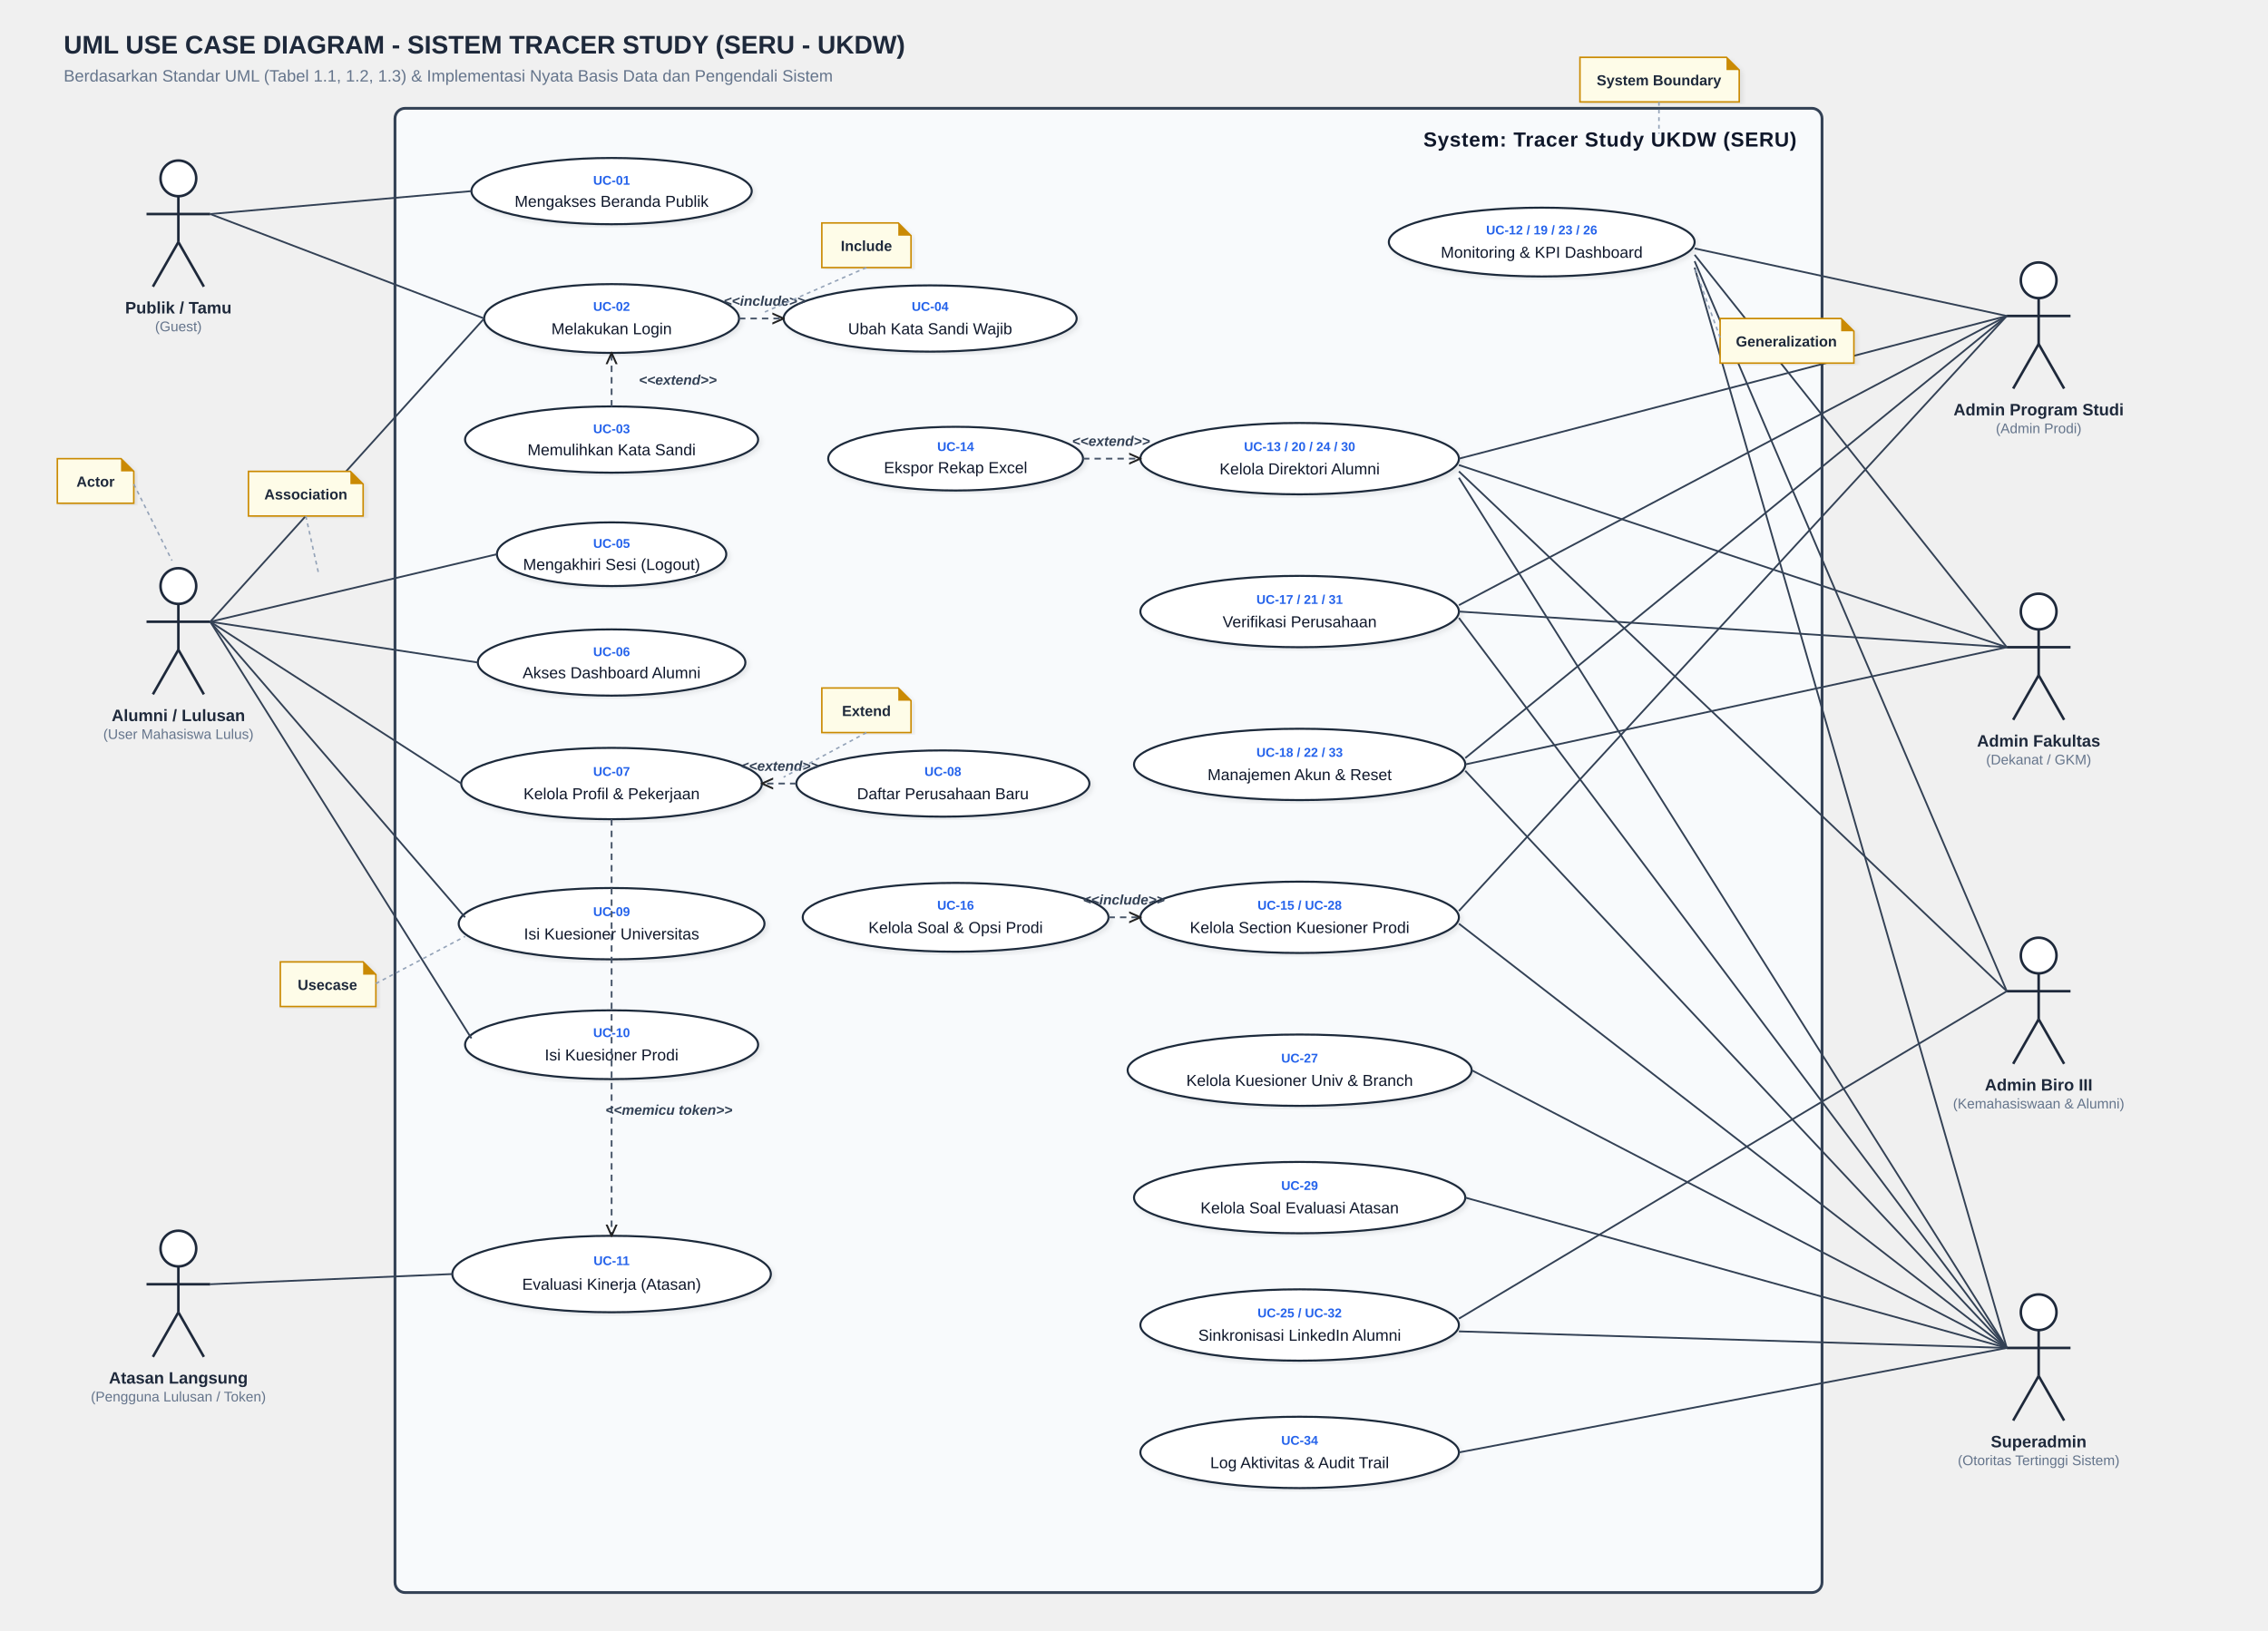
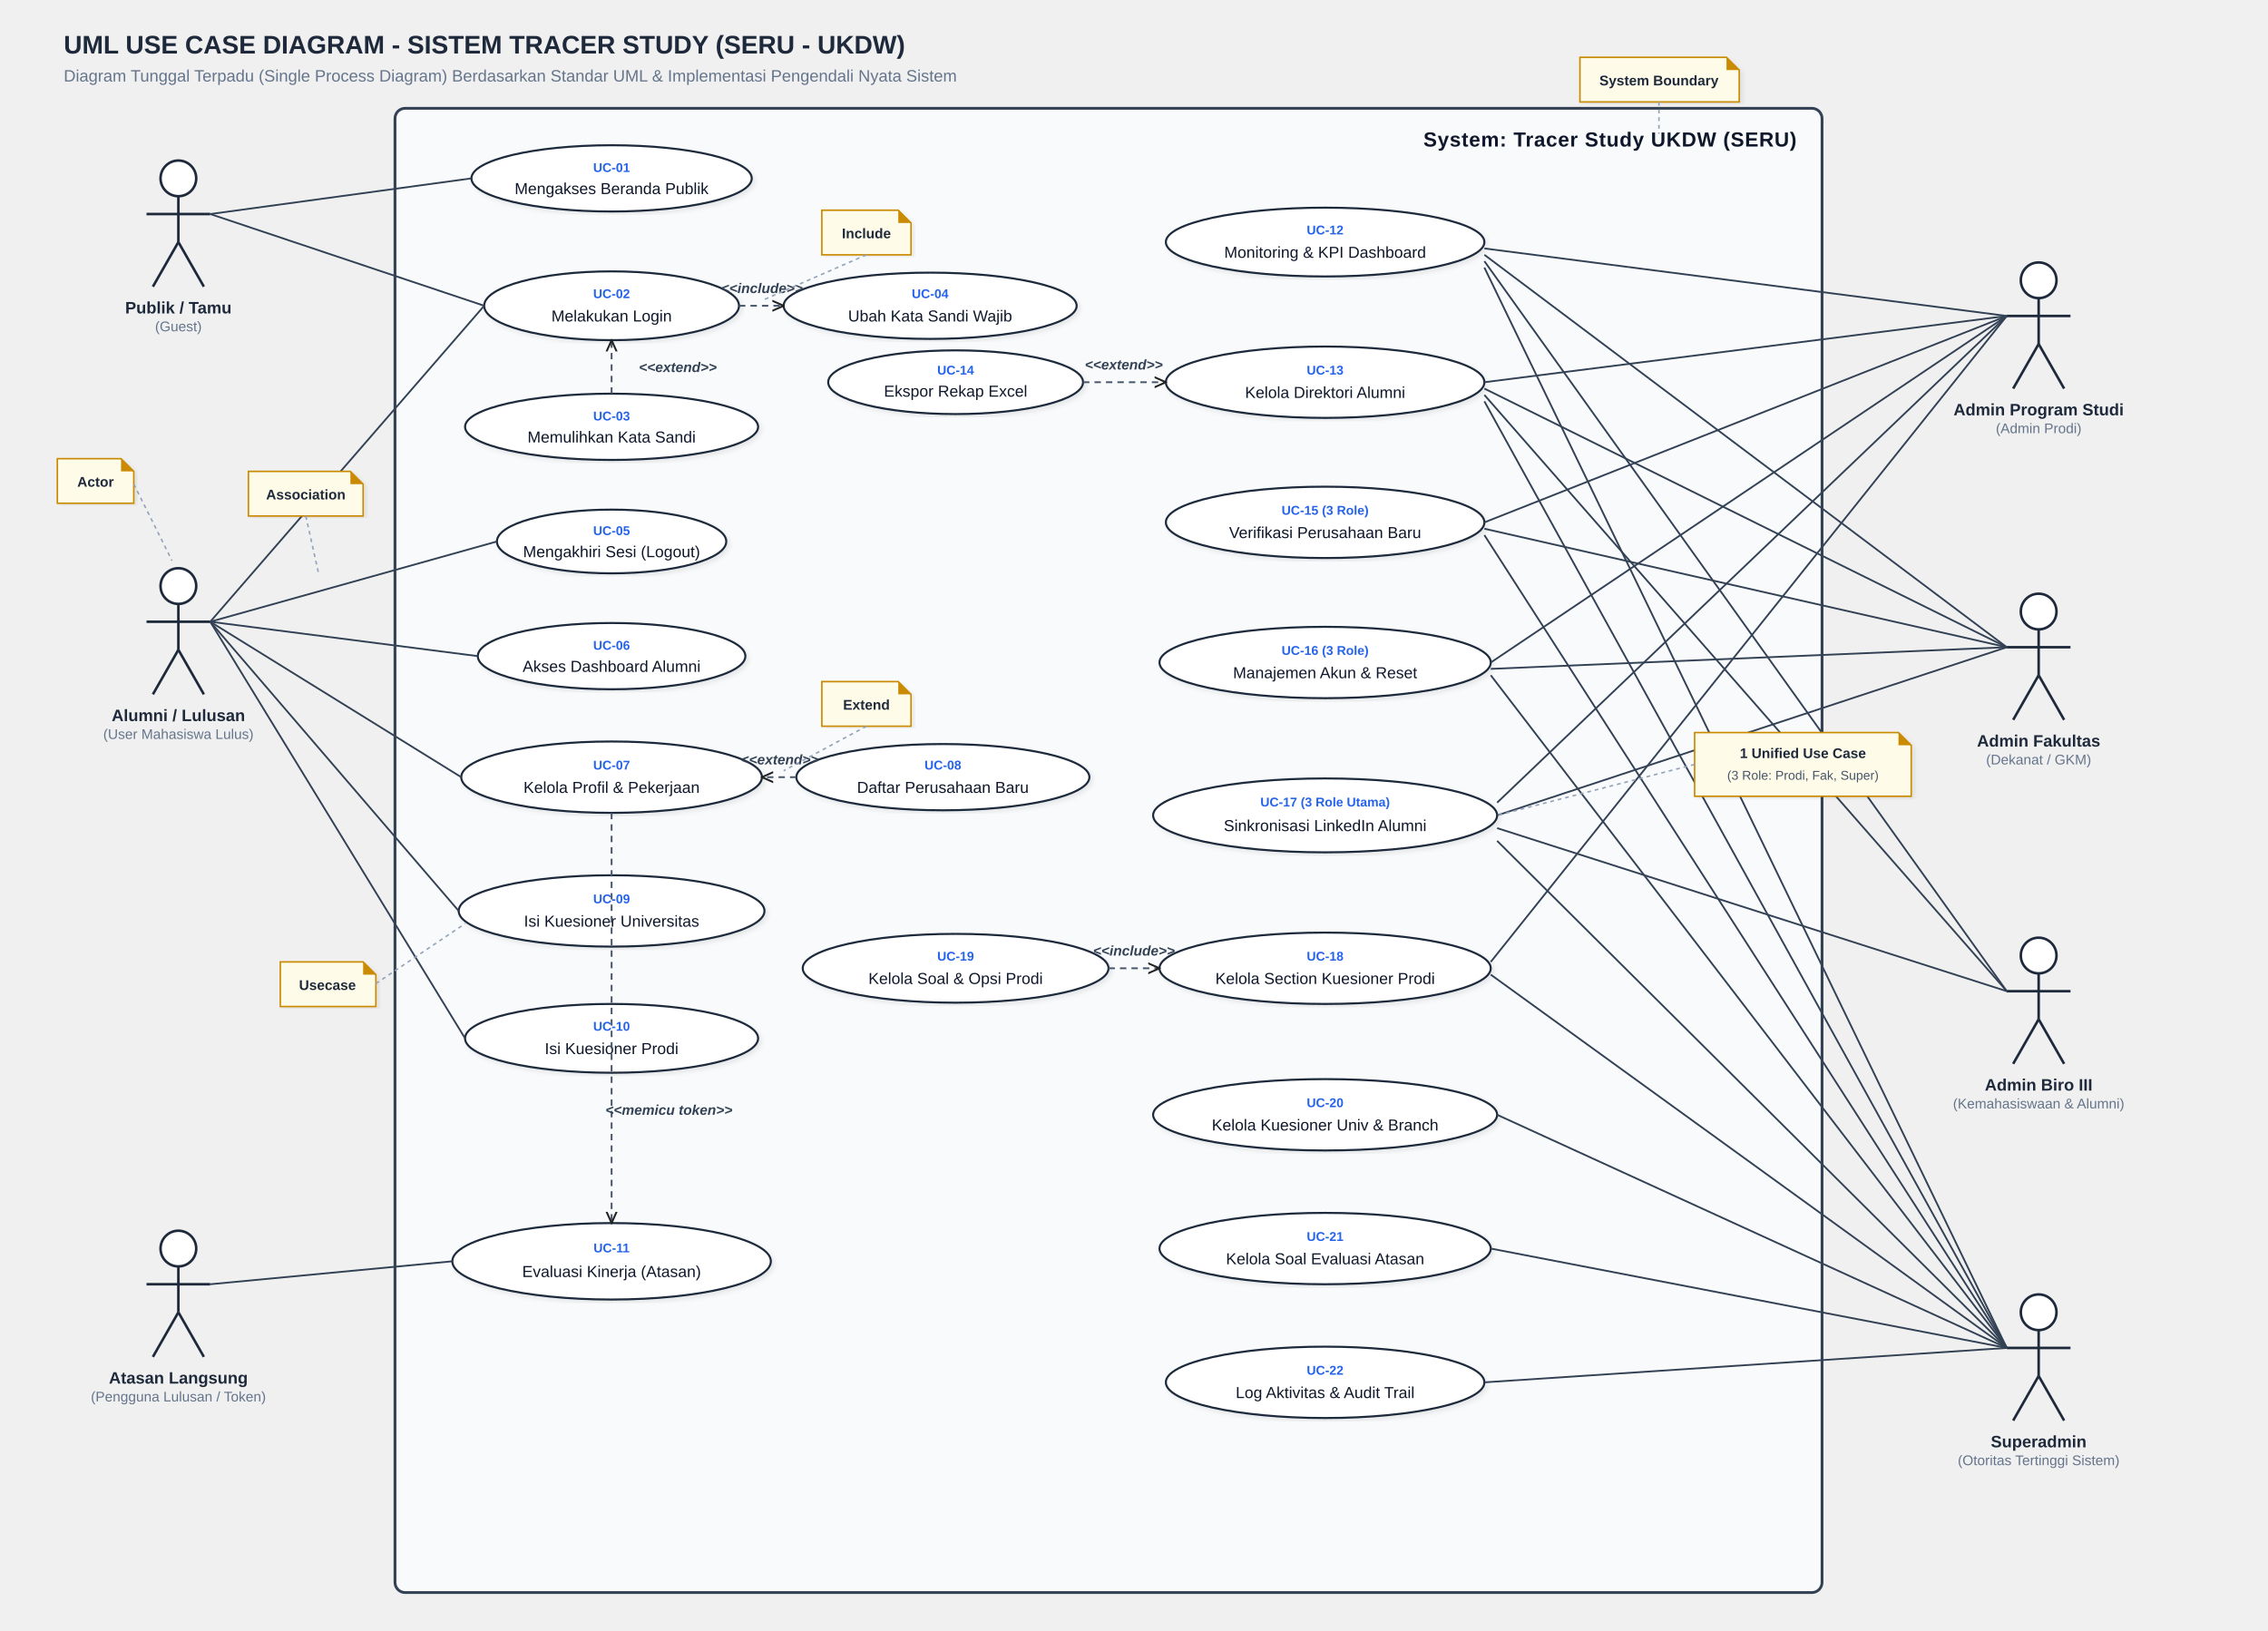
<svg xmlns="http://www.w3.org/2000/svg" viewBox="0 0 1780 1280" width="1780" height="1280" style="background-color: #ffffff; font-family: 'Segoe UI', Arial, sans-serif;">
  <defs>
    <marker id="arrow" viewBox="0 0 10 10" refX="9" refY="5" markerWidth="7" markerHeight="7" orient="auto-start-reverse">
      <path d="M 0 1 L 9 5 L 0 9" fill="none" stroke="#222222" stroke-width="1.5" stroke-linecap="round" />
    </marker>
    <marker id="hollow-triangle" viewBox="0 0 12 12" refX="11" refY="6" markerWidth="10" markerHeight="10" orient="auto-start-reverse">
      <polygon points="1,1 11,6 1,11" fill="#ffffff" stroke="#222222" stroke-width="1.5" />
    </marker>
    <filter id="shadow" x="-5%" y="-5%" width="110%" height="110%">
      <feDropShadow dx="2" dy="2" stdDeviation="2" flood-opacity="0.08" />
    </filter>
  </defs>
  <style>
    .title { font-size: 20px; font-weight: bold; fill: #1e293b; }
    .subtitle { font-size: 13px; fill: #64748b; }
    .boundary-title { font-size: 16px; font-weight: bold; fill: #0f172a; letter-spacing: 0.5px; }
    .actor-name { font-size: 13px; font-weight: 600; fill: #1e293b; text-anchor: middle; }
    .actor-sub { font-size: 11px; fill: #64748b; text-anchor: middle; }
    .usecase-text { font-size: 12.5px; font-weight: 500; fill: #0f172a; text-anchor: middle; dominant-baseline: central; }
    .usecase-id { font-size: 10px; font-weight: bold; fill: #2563eb; text-anchor: middle; }
    .rel-label { font-size: 11px; font-style: italic; font-weight: 600; fill: #334155; text-anchor: middle; }
-     .note-text { font-size: 11.5px; font-weight: 600; fill: #1e293b; text-anchor: middle; }
+     .note-text { font-size: 11px; font-weight: 600; fill: #1e293b; text-anchor: middle; }
    .assoc-line { stroke: #334155; stroke-width: 1.4; }
    .dashed-line { stroke: #475569; stroke-width: 1.4; stroke-dasharray: 5,4; }
    .note-line { stroke: #94a3b8; stroke-width: 1.2; stroke-dasharray: 3,3; }
    .usecase-oval { fill: #ffffff; stroke: #1e293b; stroke-width: 1.6; filter: url(#shadow); }
    .note-box { fill: #fefce8; stroke: #ca8a04; stroke-width: 1.2; filter: url(#shadow); }
  </style>
  <text x="50" y="42" class="title">UML USE CASE DIAGRAM - SISTEM TRACER STUDY (SERU - UKDW)</text>
-   <text x="50" y="64" class="subtitle">Berdasarkan Standar UML (Tabel 1.1, 1.2, 1.3) &amp; Implementasi Nyata Basis Data dan Pengendali Sistem</text>
+   <text x="50" y="64" class="subtitle">Diagram Tunggal Terpadu (Single Process Diagram) Berdasarkan Standar UML &amp; Implementasi Pengendali Nyata Sistem</text>
  <rect x="310" y="85" width="1120" height="1165" rx="8" fill="#f8fafc" stroke="#334155" stroke-width="2.2" />
  <text x="1410" y="115" text-anchor="end" class="boundary-title">System: Tracer Study UKDW (SERU)</text>
  <g id="actor-guest">
    <circle cx="140" cy="140" r="14" fill="#ffffff" stroke="#1e293b" stroke-width="2" />
    <line x1="140" y1="154" x2="140" y2="190" stroke="#1e293b" stroke-width="2" />
    <line x1="115" y1="168" x2="165" y2="168" stroke="#1e293b" stroke-width="2" />
    <line x1="140" y1="190" x2="120" y2="225" stroke="#1e293b" stroke-width="2" />
    <line x1="140" y1="190" x2="160" y2="225" stroke="#1e293b" stroke-width="2" />
    <text x="140" y="246" class="actor-name">Publik / Tamu</text>
    <text x="140" y="260" class="actor-sub">(Guest)</text>
  </g>
  <g id="actor-alumni">
    <circle cx="140" cy="460" r="14" fill="#ffffff" stroke="#1e293b" stroke-width="2" />
    <line x1="140" y1="474" x2="140" y2="510" stroke="#1e293b" stroke-width="2" />
    <line x1="115" y1="488" x2="165" y2="488" stroke="#1e293b" stroke-width="2" />
    <line x1="140" y1="510" x2="120" y2="545" stroke="#1e293b" stroke-width="2" />
    <line x1="140" y1="510" x2="160" y2="545" stroke="#1e293b" stroke-width="2" />
    <text x="140" y="566" class="actor-name">Alumni / Lulusan</text>
    <text x="140" y="580" class="actor-sub">(User Mahasiswa Lulus)</text>
  </g>
  <g id="actor-employer">
    <circle cx="140" cy="980" r="14" fill="#ffffff" stroke="#1e293b" stroke-width="2" />
    <line x1="140" y1="994" x2="140" y2="1030" stroke="#1e293b" stroke-width="2" />
    <line x1="115" y1="1008" x2="165" y2="1008" stroke="#1e293b" stroke-width="2" />
    <line x1="140" y1="1030" x2="120" y2="1065" stroke="#1e293b" stroke-width="2" />
    <line x1="140" y1="1030" x2="160" y2="1065" stroke="#1e293b" stroke-width="2" />
    <text x="140" y="1086" class="actor-name">Atasan Langsung</text>
    <text x="140" y="1100" class="actor-sub">(Pengguna Lulusan / Token)</text>
  </g>
  <g id="actor-prodi">
    <circle cx="1600" cy="220" r="14" fill="#ffffff" stroke="#1e293b" stroke-width="2" />
    <line x1="1600" y1="234" x2="1600" y2="270" stroke="#1e293b" stroke-width="2" />
    <line x1="1575" y1="248" x2="1625" y2="248" stroke="#1e293b" stroke-width="2" />
    <line x1="1600" y1="270" x2="1580" y2="305" stroke="#1e293b" stroke-width="2" />
    <line x1="1600" y1="270" x2="1620" y2="305" stroke="#1e293b" stroke-width="2" />
    <text x="1600" y="326" class="actor-name">Admin Program Studi</text>
    <text x="1600" y="340" class="actor-sub">(Admin Prodi)</text>
  </g>
  <g id="actor-fakultas">
    <circle cx="1600" cy="480" r="14" fill="#ffffff" stroke="#1e293b" stroke-width="2" />
    <line x1="1600" y1="494" x2="1600" y2="530" stroke="#1e293b" stroke-width="2" />
    <line x1="1575" y1="508" x2="1625" y2="508" stroke="#1e293b" stroke-width="2" />
    <line x1="1600" y1="530" x2="1580" y2="565" stroke="#1e293b" stroke-width="2" />
    <line x1="1600" y1="530" x2="1620" y2="565" stroke="#1e293b" stroke-width="2" />
    <text x="1600" y="586" class="actor-name">Admin Fakultas</text>
    <text x="1600" y="600" class="actor-sub">(Dekanat / GKM)</text>
  </g>
  <g id="actor-biro3">
    <circle cx="1600" cy="750" r="14" fill="#ffffff" stroke="#1e293b" stroke-width="2" />
    <line x1="1600" y1="764" x2="1600" y2="800" stroke="#1e293b" stroke-width="2" />
    <line x1="1575" y1="778" x2="1625" y2="778" stroke="#1e293b" stroke-width="2" />
    <line x1="1600" y1="800" x2="1580" y2="835" stroke="#1e293b" stroke-width="2" />
    <line x1="1600" y1="800" x2="1620" y2="835" stroke="#1e293b" stroke-width="2" />
    <text x="1600" y="856" class="actor-name">Admin Biro III</text>
    <text x="1600" y="870" class="actor-sub">(Kemahasiswaan &amp; Alumni)</text>
  </g>
  <g id="actor-superadmin">
    <circle cx="1600" cy="1030" r="14" fill="#ffffff" stroke="#1e293b" stroke-width="2" />
    <line x1="1600" y1="1044" x2="1600" y2="1080" stroke="#1e293b" stroke-width="2" />
    <line x1="1575" y1="1058" x2="1625" y2="1058" stroke="#1e293b" stroke-width="2" />
    <line x1="1600" y1="1080" x2="1580" y2="1115" stroke="#1e293b" stroke-width="2" />
    <line x1="1600" y1="1080" x2="1620" y2="1115" stroke="#1e293b" stroke-width="2" />
    <text x="1600" y="1136" class="actor-name">Superadmin</text>
    <text x="1600" y="1150" class="actor-sub">(Otoritas Tertinggi Sistem)</text>
  </g>
  <g id="uc-01">
-     <ellipse cx="480" cy="150" rx="110" ry="26" class="usecase-oval" />
-     <text x="480" y="145" class="usecase-id">UC-01</text>
-     <text x="480" y="158" class="usecase-text">Mengakses Beranda Publik</text>
+     <ellipse cx="480" cy="140" rx="110" ry="26" class="usecase-oval" />
+     <text x="480" y="135" class="usecase-id">UC-01</text>
+     <text x="480" y="148" class="usecase-text">Mengakses Beranda Publik</text>
  </g>
  <g id="uc-02">
-     <ellipse cx="480" cy="250" rx="100" ry="27" class="usecase-oval" />
-     <text x="480" y="244" class="usecase-id">UC-02</text>
-     <text x="480" y="258" class="usecase-text">Melakukan Login</text>
+     <ellipse cx="480" cy="240" rx="100" ry="27" class="usecase-oval" />
+     <text x="480" y="234" class="usecase-id">UC-02</text>
+     <text x="480" y="248" class="usecase-text">Melakukan Login</text>
  </g>
  <g id="uc-03">
-     <ellipse cx="480" cy="345" rx="115" ry="26" class="usecase-oval" />
-     <text x="480" y="340" class="usecase-id">UC-03</text>
-     <text x="480" y="353" class="usecase-text">Memulihkan Kata Sandi</text>
+     <ellipse cx="480" cy="335" rx="115" ry="26" class="usecase-oval" />
+     <text x="480" y="330" class="usecase-id">UC-03</text>
+     <text x="480" y="343" class="usecase-text">Memulihkan Kata Sandi</text>
  </g>
  <g id="uc-04">
-     <ellipse cx="730" cy="250" rx="115" ry="26" class="usecase-oval" />
-     <text x="730" y="244" class="usecase-id">UC-04</text>
-     <text x="730" y="258" class="usecase-text">Ubah Kata Sandi Wajib</text>
+     <ellipse cx="730" cy="240" rx="115" ry="26" class="usecase-oval" />
+     <text x="730" y="234" class="usecase-id">UC-04</text>
+     <text x="730" y="248" class="usecase-text">Ubah Kata Sandi Wajib</text>
  </g>
  <g id="uc-05">
-     <ellipse cx="480" cy="435" rx="90" ry="25" class="usecase-oval" />
-     <text x="480" y="430" class="usecase-id">UC-05</text>
-     <text x="480" y="443" class="usecase-text">Mengakhiri Sesi (Logout)</text>
+     <ellipse cx="480" cy="425" rx="90" ry="25" class="usecase-oval" />
+     <text x="480" y="420" class="usecase-id">UC-05</text>
+     <text x="480" y="433" class="usecase-text">Mengakhiri Sesi (Logout)</text>
  </g>
  <g id="uc-06">
-     <ellipse cx="480" cy="520" rx="105" ry="26" class="usecase-oval" />
-     <text x="480" y="515" class="usecase-id">UC-06</text>
-     <text x="480" y="528" class="usecase-text">Akses Dashboard Alumni</text>
+     <ellipse cx="480" cy="515" rx="105" ry="26" class="usecase-oval" />
+     <text x="480" y="510" class="usecase-id">UC-06</text>
+     <text x="480" y="523" class="usecase-text">Akses Dashboard Alumni</text>
  </g>
  <g id="uc-07">
-     <ellipse cx="480" cy="615" rx="118" ry="28" class="usecase-oval" />
-     <text x="480" y="609" class="usecase-id">UC-07</text>
-     <text x="480" y="623" class="usecase-text">Kelola Profil &amp; Pekerjaan</text>
+     <ellipse cx="480" cy="610" rx="118" ry="28" class="usecase-oval" />
+     <text x="480" y="604" class="usecase-id">UC-07</text>
+     <text x="480" y="618" class="usecase-text">Kelola Profil &amp; Pekerjaan</text>
  </g>
  <g id="uc-08">
-     <ellipse cx="740" cy="615" rx="115" ry="26" class="usecase-oval" />
-     <text x="740" y="609" class="usecase-id">UC-08</text>
-     <text x="740" y="623" class="usecase-text">Daftar Perusahaan Baru</text>
+     <ellipse cx="740" cy="610" rx="115" ry="26" class="usecase-oval" />
+     <text x="740" y="604" class="usecase-id">UC-08</text>
+     <text x="740" y="618" class="usecase-text">Daftar Perusahaan Baru</text>
  </g>
  <g id="uc-09">
-     <ellipse cx="480" cy="725" rx="120" ry="28" class="usecase-oval" />
-     <text x="480" y="719" class="usecase-id">UC-09</text>
-     <text x="480" y="733" class="usecase-text">Isi Kuesioner Universitas</text>
+     <ellipse cx="480" cy="715" rx="120" ry="28" class="usecase-oval" />
+     <text x="480" y="709" class="usecase-id">UC-09</text>
+     <text x="480" y="723" class="usecase-text">Isi Kuesioner Universitas</text>
  </g>
  <g id="uc-10">
-     <ellipse cx="480" cy="820" rx="115" ry="27" class="usecase-oval" />
-     <text x="480" y="814" class="usecase-id">UC-10</text>
-     <text x="480" y="828" class="usecase-text">Isi Kuesioner Prodi</text>
+     <ellipse cx="480" cy="815" rx="115" ry="27" class="usecase-oval" />
+     <text x="480" y="809" class="usecase-id">UC-10</text>
+     <text x="480" y="823" class="usecase-text">Isi Kuesioner Prodi</text>
  </g>
  <g id="uc-11">
-     <ellipse cx="480" cy="1000" rx="125" ry="30" class="usecase-oval" />
-     <text x="480" y="993" class="usecase-id">UC-11</text>
-     <text x="480" y="1008" class="usecase-text">Evaluasi Kinerja (Atasan)</text>
-   </g>
-   <g id="uc-dash-gen">
-     <ellipse cx="1210" cy="190" rx="120" ry="27" class="usecase-oval" />
-     <text x="1210" y="184" class="usecase-id">UC-12 / 19 / 23 / 26</text>
-     <text x="1210" y="198" class="usecase-text">Monitoring &amp; KPI Dashboard</text>
-   </g>
-   <g id="uc-dir-alumni">
-     <ellipse cx="1020" cy="360" rx="125" ry="28" class="usecase-oval" />
-     <text x="1020" y="354" class="usecase-id">UC-13 / 20 / 24 / 30</text>
-     <text x="1020" y="368" class="usecase-text">Kelola Direktori Alumni</text>
+     <ellipse cx="480" cy="990" rx="125" ry="30" class="usecase-oval" />
+     <text x="480" y="983" class="usecase-id">UC-11</text>
+     <text x="480" y="998" class="usecase-text">Evaluasi Kinerja (Atasan)</text>
+   </g>
+   <g id="uc-12">
+     <ellipse cx="1040" cy="190" rx="125" ry="27" class="usecase-oval" />
+     <text x="1040" y="184" class="usecase-id">UC-12</text>
+     <text x="1040" y="198" class="usecase-text">Monitoring &amp; KPI Dashboard</text>
+   </g>
+   <g id="uc-13">
+     <ellipse cx="1040" cy="300" rx="125" ry="28" class="usecase-oval" />
+     <text x="1040" y="294" class="usecase-id">UC-13</text>
+     <text x="1040" y="308" class="usecase-text">Kelola Direktori Alumni</text>
  </g>
  <g id="uc-14">
-     <ellipse cx="750" cy="360" rx="100" ry="25" class="usecase-oval" />
-     <text x="750" y="354" class="usecase-id">UC-14</text>
-     <text x="750" y="367" class="usecase-text">Ekspor Rekap Excel</text>
-   </g>
-   <g id="uc-verif-corp">
-     <ellipse cx="1020" cy="480" rx="125" ry="28" class="usecase-oval" />
-     <text x="1020" y="474" class="usecase-id">UC-17 / 21 / 31</text>
-     <text x="1020" y="488" class="usecase-text">Verifikasi Perusahaan</text>
-   </g>
-   <g id="uc-user-mgt">
-     <ellipse cx="1020" cy="600" rx="130" ry="28" class="usecase-oval" />
-     <text x="1020" y="594" class="usecase-id">UC-18 / 22 / 33</text>
-     <text x="1020" y="608" class="usecase-text">Manajemen Akun &amp; Reset</text>
+     <ellipse cx="750" cy="300" rx="100" ry="25" class="usecase-oval" />
+     <text x="750" y="294" class="usecase-id">UC-14</text>
+     <text x="750" y="307" class="usecase-text">Ekspor Rekap Excel</text>
  </g>
  <g id="uc-15">
-     <ellipse cx="1020" cy="720" rx="125" ry="28" class="usecase-oval" />
-     <text x="1020" y="714" class="usecase-id">UC-15 / UC-28</text>
-     <text x="1020" y="728" class="usecase-text">Kelola Section Kuesioner Prodi</text>
+     <ellipse cx="1040" cy="410" rx="125" ry="28" class="usecase-oval" />
+     <text x="1040" y="404" class="usecase-id">UC-15 (3 Role)</text>
+     <text x="1040" y="418" class="usecase-text">Verifikasi Perusahaan Baru</text>
  </g>
  <g id="uc-16">
-     <ellipse cx="750" cy="720" rx="120" ry="27" class="usecase-oval" />
-     <text x="750" y="714" class="usecase-id">UC-16</text>
-     <text x="750" y="728" class="usecase-text">Kelola Soal &amp; Opsi Prodi</text>
-   </g>
-   <g id="uc-27">
-     <ellipse cx="1020" cy="840" rx="135" ry="28" class="usecase-oval" />
-     <text x="1020" y="834" class="usecase-id">UC-27</text>
-     <text x="1020" y="848" class="usecase-text">Kelola Kuesioner Univ &amp; Branch</text>
-   </g>
-   <g id="uc-29">
-     <ellipse cx="1020" cy="940" rx="130" ry="28" class="usecase-oval" />
-     <text x="1020" y="934" class="usecase-id">UC-29</text>
-     <text x="1020" y="948" class="usecase-text">Kelola Soal Evaluasi Atasan</text>
-   </g>
-   <g id="uc-linkedin">
-     <ellipse cx="1020" cy="1040" rx="125" ry="28" class="usecase-oval" />
-     <text x="1020" y="1034" class="usecase-id">UC-25 / UC-32</text>
-     <text x="1020" y="1048" class="usecase-text">Sinkronisasi LinkedIn Alumni</text>
-   </g>
-   <g id="uc-34">
-     <ellipse cx="1020" cy="1140" rx="125" ry="28" class="usecase-oval" />
-     <text x="1020" y="1134" class="usecase-id">UC-34</text>
-     <text x="1020" y="1148" class="usecase-text">Log Aktivitas &amp; Audit Trail</text>
-   </g>
-   <line x1="165" y1="168" x2="370" y2="150" class="assoc-line" />
-   <line x1="165" y1="168" x2="380" y2="250" class="assoc-line" />
-   <line x1="165" y1="488" x2="380" y2="250" class="assoc-line" />
-   <line x1="165" y1="488" x2="390" y2="435" class="assoc-line" />
-   <line x1="165" y1="488" x2="375" y2="520" class="assoc-line" />
-   <line x1="165" y1="488" x2="362" y2="615" class="assoc-line" />
-   <line x1="165" y1="488" x2="365" y2="720" class="assoc-line" />
-   <line x1="165" y1="488" x2="370" y2="815" class="assoc-line" />
-   <line x1="165" y1="1008" x2="355" y2="1000" class="assoc-line" />
-   <line x1="1575" y1="248" x2="1330" y2="195" class="assoc-line" />
-   <line x1="1575" y1="248" x2="1145" y2="360" class="assoc-line" />
-   <line x1="1575" y1="248" x2="1145" y2="475" class="assoc-line" />
-   <line x1="1575" y1="248" x2="1150" y2="595" class="assoc-line" />
-   <line x1="1575" y1="248" x2="1145" y2="715" class="assoc-line" />
-   <line x1="1575" y1="508" x2="1330" y2="200" class="assoc-line" />
-   <line x1="1575" y1="508" x2="1145" y2="365" class="assoc-line" />
-   <line x1="1575" y1="508" x2="1145" y2="480" class="assoc-line" />
-   <line x1="1575" y1="508" x2="1150" y2="600" class="assoc-line" />
-   <line x1="1575" y1="778" x2="1330" y2="205" class="assoc-line" />
-   <line x1="1575" y1="778" x2="1145" y2="370" class="assoc-line" />
-   <line x1="1575" y1="778" x2="1145" y2="1035" class="assoc-line" />
-   <line x1="1575" y1="1058" x2="1330" y2="210" class="assoc-line" />
-   <line x1="1575" y1="1058" x2="1145" y2="375" class="assoc-line" />
-   <line x1="1575" y1="1058" x2="1145" y2="485" class="assoc-line" />
-   <line x1="1575" y1="1058" x2="1150" y2="605" class="assoc-line" />
-   <line x1="1575" y1="1058" x2="1145" y2="725" class="assoc-line" />
-   <line x1="1575" y1="1058" x2="1155" y2="840" class="assoc-line" />
-   <line x1="1575" y1="1058" x2="1150" y2="940" class="assoc-line" />
-   <line x1="1575" y1="1058" x2="1145" y2="1045" class="assoc-line" />
-   <line x1="1575" y1="1058" x2="1145" y2="1140" class="assoc-line" />
-   <line x1="580" y1="250" x2="615" y2="250" class="dashed-line" marker-end="url(#arrow)" />
-   <text x="600" y="240" class="rel-label">&lt;&lt;include&gt;&gt;</text>
-   <line x1="480" y1="319" x2="480" y2="277" class="dashed-line" marker-end="url(#arrow)" />
-   <text x="532" y="302" class="rel-label">&lt;&lt;extend&gt;&gt;</text>
-   <line x1="625" y1="615" x2="598" y2="615" class="dashed-line" marker-end="url(#arrow)" />
-   <text x="612" y="605" class="rel-label">&lt;&lt;extend&gt;&gt;</text>
-   <line x1="850" y1="360" x2="895" y2="360" class="dashed-line" marker-end="url(#arrow)" />
-   <text x="872" y="350" class="rel-label">&lt;&lt;extend&gt;&gt;</text>
-   <line x1="870" y1="720" x2="895" y2="720" class="dashed-line" marker-end="url(#arrow)" />
-   <text x="882" y="710" class="rel-label">&lt;&lt;include&gt;&gt;</text>
-   <path d="M 480 643 L 480 970" class="dashed-line" marker-end="url(#arrow)" />
+     <ellipse cx="1040" cy="520" rx="130" ry="28" class="usecase-oval" />
+     <text x="1040" y="514" class="usecase-id">UC-16 (3 Role)</text>
+     <text x="1040" y="528" class="usecase-text">Manajemen Akun &amp; Reset</text>
+   </g>
+   <g id="uc-17">
+     <ellipse cx="1040" cy="640" rx="135" ry="29" class="usecase-oval" />
+     <text x="1040" y="633" class="usecase-id">UC-17 (3 Role Utama)</text>
+     <text x="1040" y="648" class="usecase-text">Sinkronisasi LinkedIn Alumni</text>
+   </g>
+   <g id="uc-18">
+     <ellipse cx="1040" cy="760" rx="130" ry="28" class="usecase-oval" />
+     <text x="1040" y="754" class="usecase-id">UC-18</text>
+     <text x="1040" y="768" class="usecase-text">Kelola Section Kuesioner Prodi</text>
+   </g>
+   <g id="uc-19">
+     <ellipse cx="750" cy="760" rx="120" ry="27" class="usecase-oval" />
+     <text x="750" y="754" class="usecase-id">UC-19</text>
+     <text x="750" y="768" class="usecase-text">Kelola Soal &amp; Opsi Prodi</text>
+   </g>
+   <g id="uc-20">
+     <ellipse cx="1040" cy="875" rx="135" ry="28" class="usecase-oval" />
+     <text x="1040" y="869" class="usecase-id">UC-20</text>
+     <text x="1040" y="883" class="usecase-text">Kelola Kuesioner Univ &amp; Branch</text>
+   </g>
+   <g id="uc-21">
+     <ellipse cx="1040" cy="980" rx="130" ry="28" class="usecase-oval" />
+     <text x="1040" y="974" class="usecase-id">UC-21</text>
+     <text x="1040" y="988" class="usecase-text">Kelola Soal Evaluasi Atasan</text>
+   </g>
+   <g id="uc-22">
+     <ellipse cx="1040" cy="1085" rx="125" ry="28" class="usecase-oval" />
+     <text x="1040" y="1079" class="usecase-id">UC-22</text>
+     <text x="1040" y="1093" class="usecase-text">Log Aktivitas &amp; Audit Trail</text>
+   </g>
+   <line x1="165" y1="168" x2="370" y2="140" class="assoc-line" />
+   <line x1="165" y1="168" x2="380" y2="240" class="assoc-line" />
+   <line x1="165" y1="488" x2="380" y2="240" class="assoc-line" />
+   <line x1="165" y1="488" x2="390" y2="425" class="assoc-line" />
+   <line x1="165" y1="488" x2="375" y2="515" class="assoc-line" />
+   <line x1="165" y1="488" x2="362" y2="610" class="assoc-line" />
+   <line x1="165" y1="488" x2="360" y2="715" class="assoc-line" />
+   <line x1="165" y1="488" x2="365" y2="815" class="assoc-line" />
+   <line x1="165" y1="1008" x2="355" y2="990" class="assoc-line" />
+   <line x1="1575" y1="248" x2="1165" y2="195" class="assoc-line" />
+   <line x1="1575" y1="248" x2="1165" y2="300" class="assoc-line" />
+   <line x1="1575" y1="248" x2="1165" y2="410" class="assoc-line" />
+   <line x1="1575" y1="248" x2="1170" y2="520" class="assoc-line" />
+   <line x1="1575" y1="248" x2="1175" y2="630" class="assoc-line" />
+   <line x1="1575" y1="248" x2="1170" y2="755" class="assoc-line" />
+   <line x1="1575" y1="508" x2="1165" y2="200" class="assoc-line" />
+   <line x1="1575" y1="508" x2="1165" y2="305" class="assoc-line" />
+   <line x1="1575" y1="508" x2="1165" y2="415" class="assoc-line" />
+   <line x1="1575" y1="508" x2="1170" y2="525" class="assoc-line" />
+   <line x1="1575" y1="508" x2="1175" y2="640" class="assoc-line" />
+   <line x1="1575" y1="778" x2="1165" y2="205" class="assoc-line" />
+   <line x1="1575" y1="778" x2="1165" y2="310" class="assoc-line" />
+   <line x1="1575" y1="778" x2="1175" y2="650" class="assoc-line" />
+   <line x1="1575" y1="1058" x2="1165" y2="210" class="assoc-line" />
+   <line x1="1575" y1="1058" x2="1165" y2="315" class="assoc-line" />
+   <line x1="1575" y1="1058" x2="1165" y2="420" class="assoc-line" />
+   <line x1="1575" y1="1058" x2="1170" y2="530" class="assoc-line" />
+   <line x1="1575" y1="1058" x2="1175" y2="660" class="assoc-line" />
+   <line x1="1575" y1="1058" x2="1170" y2="765" class="assoc-line" />
+   <line x1="1575" y1="1058" x2="1175" y2="875" class="assoc-line" />
+   <line x1="1575" y1="1058" x2="1170" y2="980" class="assoc-line" />
+   <line x1="1575" y1="1058" x2="1165" y2="1085" class="assoc-line" />
+   <line x1="580" y1="240" x2="615" y2="240" class="dashed-line" marker-end="url(#arrow)" />
+   <text x="598" y="230" class="rel-label">&lt;&lt;include&gt;&gt;</text>
+   <line x1="480" y1="309" x2="480" y2="267" class="dashed-line" marker-end="url(#arrow)" />
+   <text x="532" y="292" class="rel-label">&lt;&lt;extend&gt;&gt;</text>
+   <line x1="625" y1="610" x2="598" y2="610" class="dashed-line" marker-end="url(#arrow)" />
+   <text x="612" y="600" class="rel-label">&lt;&lt;extend&gt;&gt;</text>
+   <line x1="850" y1="300" x2="915" y2="300" class="dashed-line" marker-end="url(#arrow)" />
+   <text x="882" y="290" class="rel-label">&lt;&lt;extend&gt;&gt;</text>
+   <line x1="870" y1="760" x2="910" y2="760" class="dashed-line" marker-end="url(#arrow)" />
+   <text x="890" y="750" class="rel-label">&lt;&lt;include&gt;&gt;</text>
+   <path d="M 480 638 L 480 960" class="dashed-line" marker-end="url(#arrow)" />
  <text x="525" y="875" class="rel-label">&lt;&lt;memicu token&gt;&gt;</text>
  <g id="note-actor">
    <path d="M 45 360 L 95 360 L 105 370 L 105 395 L 45 395 Z" class="note-box" />
    <path d="M 95 360 L 95 370 L 105 370 Z" fill="#ca8a04" />
    <text x="75" y="382" class="note-text">Actor</text>
    <line x1="105" y1="380" x2="135" y2="440" class="note-line" />
  </g>
  <g id="note-association">
    <path d="M 195 370 L 275 370 L 285 380 L 285 405 L 195 405 Z" class="note-box" />
    <path d="M 275 370 L 275 380 L 285 380 Z" fill="#ca8a04" />
    <text x="240" y="392" class="note-text">Association</text>
    <line x1="240" y1="405" x2="250" y2="450" class="note-line" />
  </g>
  <g id="note-boundary">
    <path d="M 1240 45 L 1355 45 L 1365 55 L 1365 80 L 1240 80 Z" class="note-box" />
    <path d="M 1355 45 L 1355 55 L 1365 55 Z" fill="#ca8a04" />
    <text x="1302" y="67" class="note-text">System Boundary</text>
    <line x1="1302" y1="80" x2="1302" y2="105" class="note-line" />
  </g>
  <g id="note-include">
-     <path d="M 645 175 L 705 175 L 715 185 L 715 210 L 645 210 Z" class="note-box" />
-     <path d="M 705 175 L 705 185 L 715 185 Z" fill="#ca8a04" />
-     <text x="680" y="197" class="note-text">Include</text>
-     <line x1="680" y1="210" x2="600" y2="245" class="note-line" />
+     <path d="M 645 165 L 705 165 L 715 175 L 715 200 L 645 200 Z" class="note-box" />
+     <path d="M 705 165 L 705 175 L 715 175 Z" fill="#ca8a04" />
+     <text x="680" y="187" class="note-text">Include</text>
+     <line x1="680" y1="200" x2="600" y2="235" class="note-line" />
  </g>
  <g id="note-extend">
-     <path d="M 645 540 L 705 540 L 715 550 L 715 575 L 645 575 Z" class="note-box" />
-     <path d="M 705 540 L 705 550 L 715 550 Z" fill="#ca8a04" />
-     <text x="680" y="562" class="note-text">Extend</text>
-     <line x1="680" y1="575" x2="615" y2="610" class="note-line" />
-   </g>
-   <g id="note-generalization">
-     <path d="M 1350 250 L 1445 250 L 1455 260 L 1455 285 L 1350 285 Z" class="note-box" />
-     <path d="M 1445 250 L 1445 260 L 1455 260 Z" fill="#ca8a04" />
-     <text x="1402" y="272" class="note-text">Generalization</text>
-     <line x1="1350" y1="265" x2="1330" y2="210" class="note-line" />
+     <path d="M 645 535 L 705 535 L 715 545 L 715 570 L 645 570 Z" class="note-box" />
+     <path d="M 705 535 L 705 545 L 715 545 Z" fill="#ca8a04" />
+     <text x="680" y="557" class="note-text">Extend</text>
+     <line x1="680" y1="570" x2="615" y2="605" class="note-line" />
+   </g>
+   <g id="note-unified">
+     <path d="M 1330 575 L 1490 575 L 1500 585 L 1500 625 L 1330 625 Z" class="note-box" />
+     <path d="M 1490 575 L 1490 585 L 1500 585 Z" fill="#ca8a04" />
+     <text x="1415" y="595" class="note-text">1 Unified Use Case</text>
+     <text x="1415" y="612" style="font-size: 10px; fill: #475569; text-anchor: middle;">(3 Role: Prodi, Fak, Super)</text>
+     <line x1="1330" y1="600" x2="1175" y2="640" class="note-line" />
  </g>
  <g id="note-usecase">
    <path d="M 220 755 L 285 755 L 295 765 L 295 790 L 220 790 Z" class="note-box" />
    <path d="M 285 755 L 285 765 L 295 765 Z" fill="#ca8a04" />
    <text x="257" y="777" class="note-text">Usecase</text>
-     <line x1="295" y1="772" x2="365" y2="735" class="note-line" />
+     <line x1="295" y1="772" x2="365" y2="725" class="note-line" />
  </g>
</svg>
